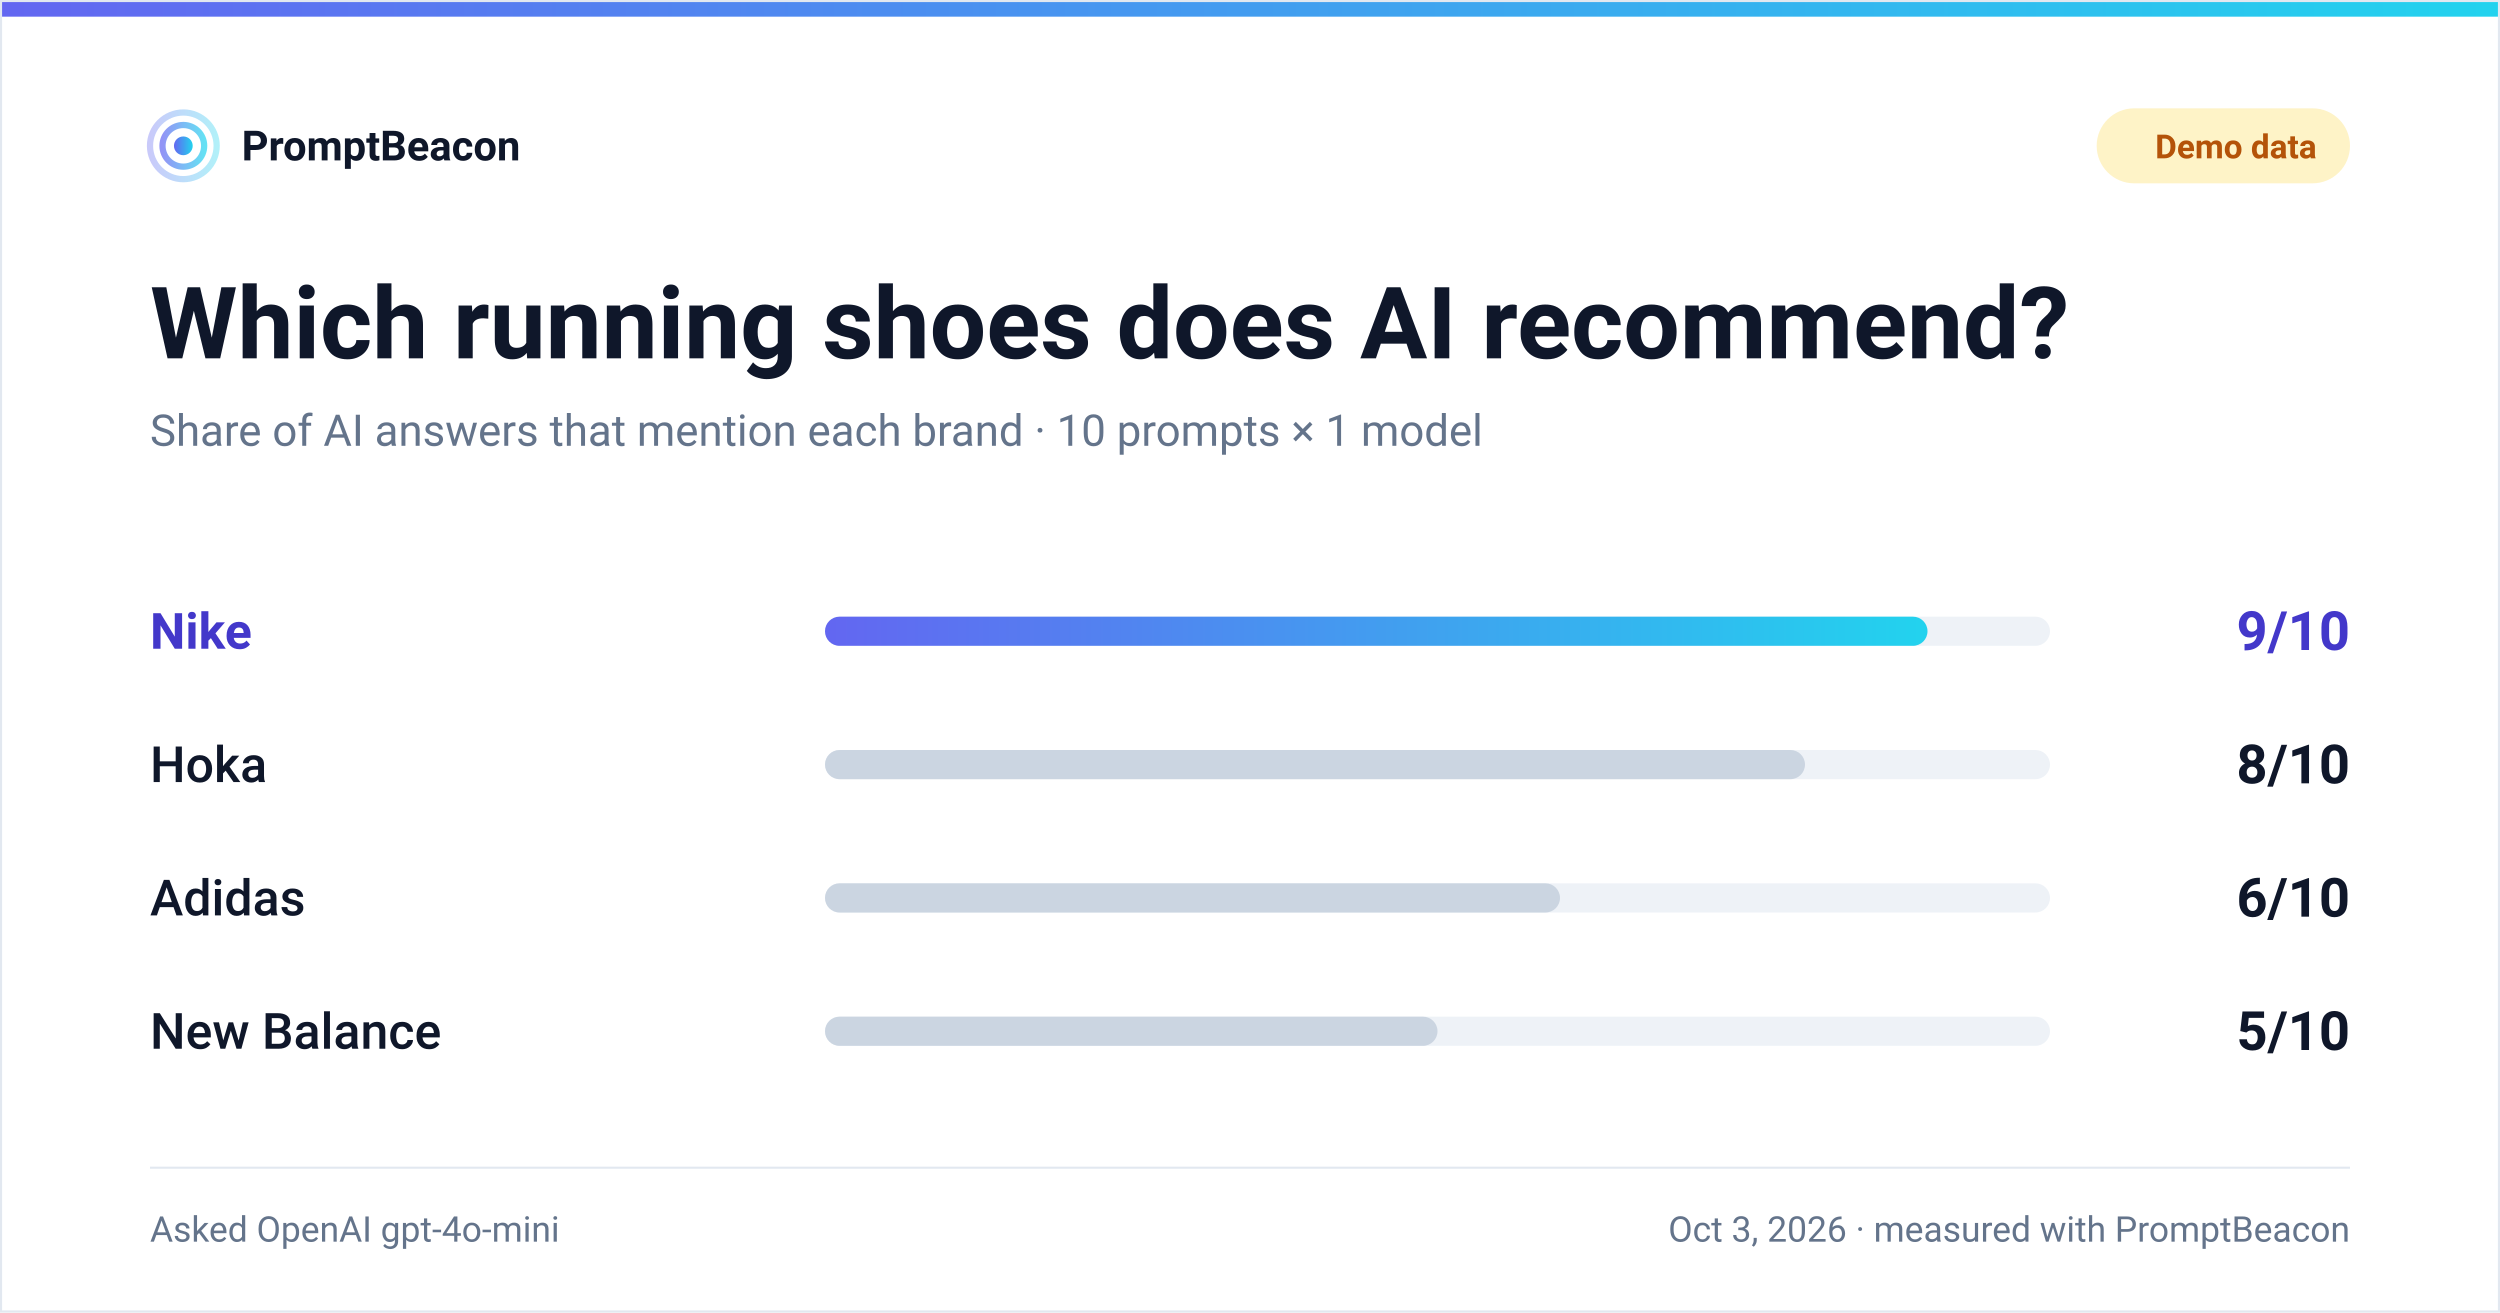
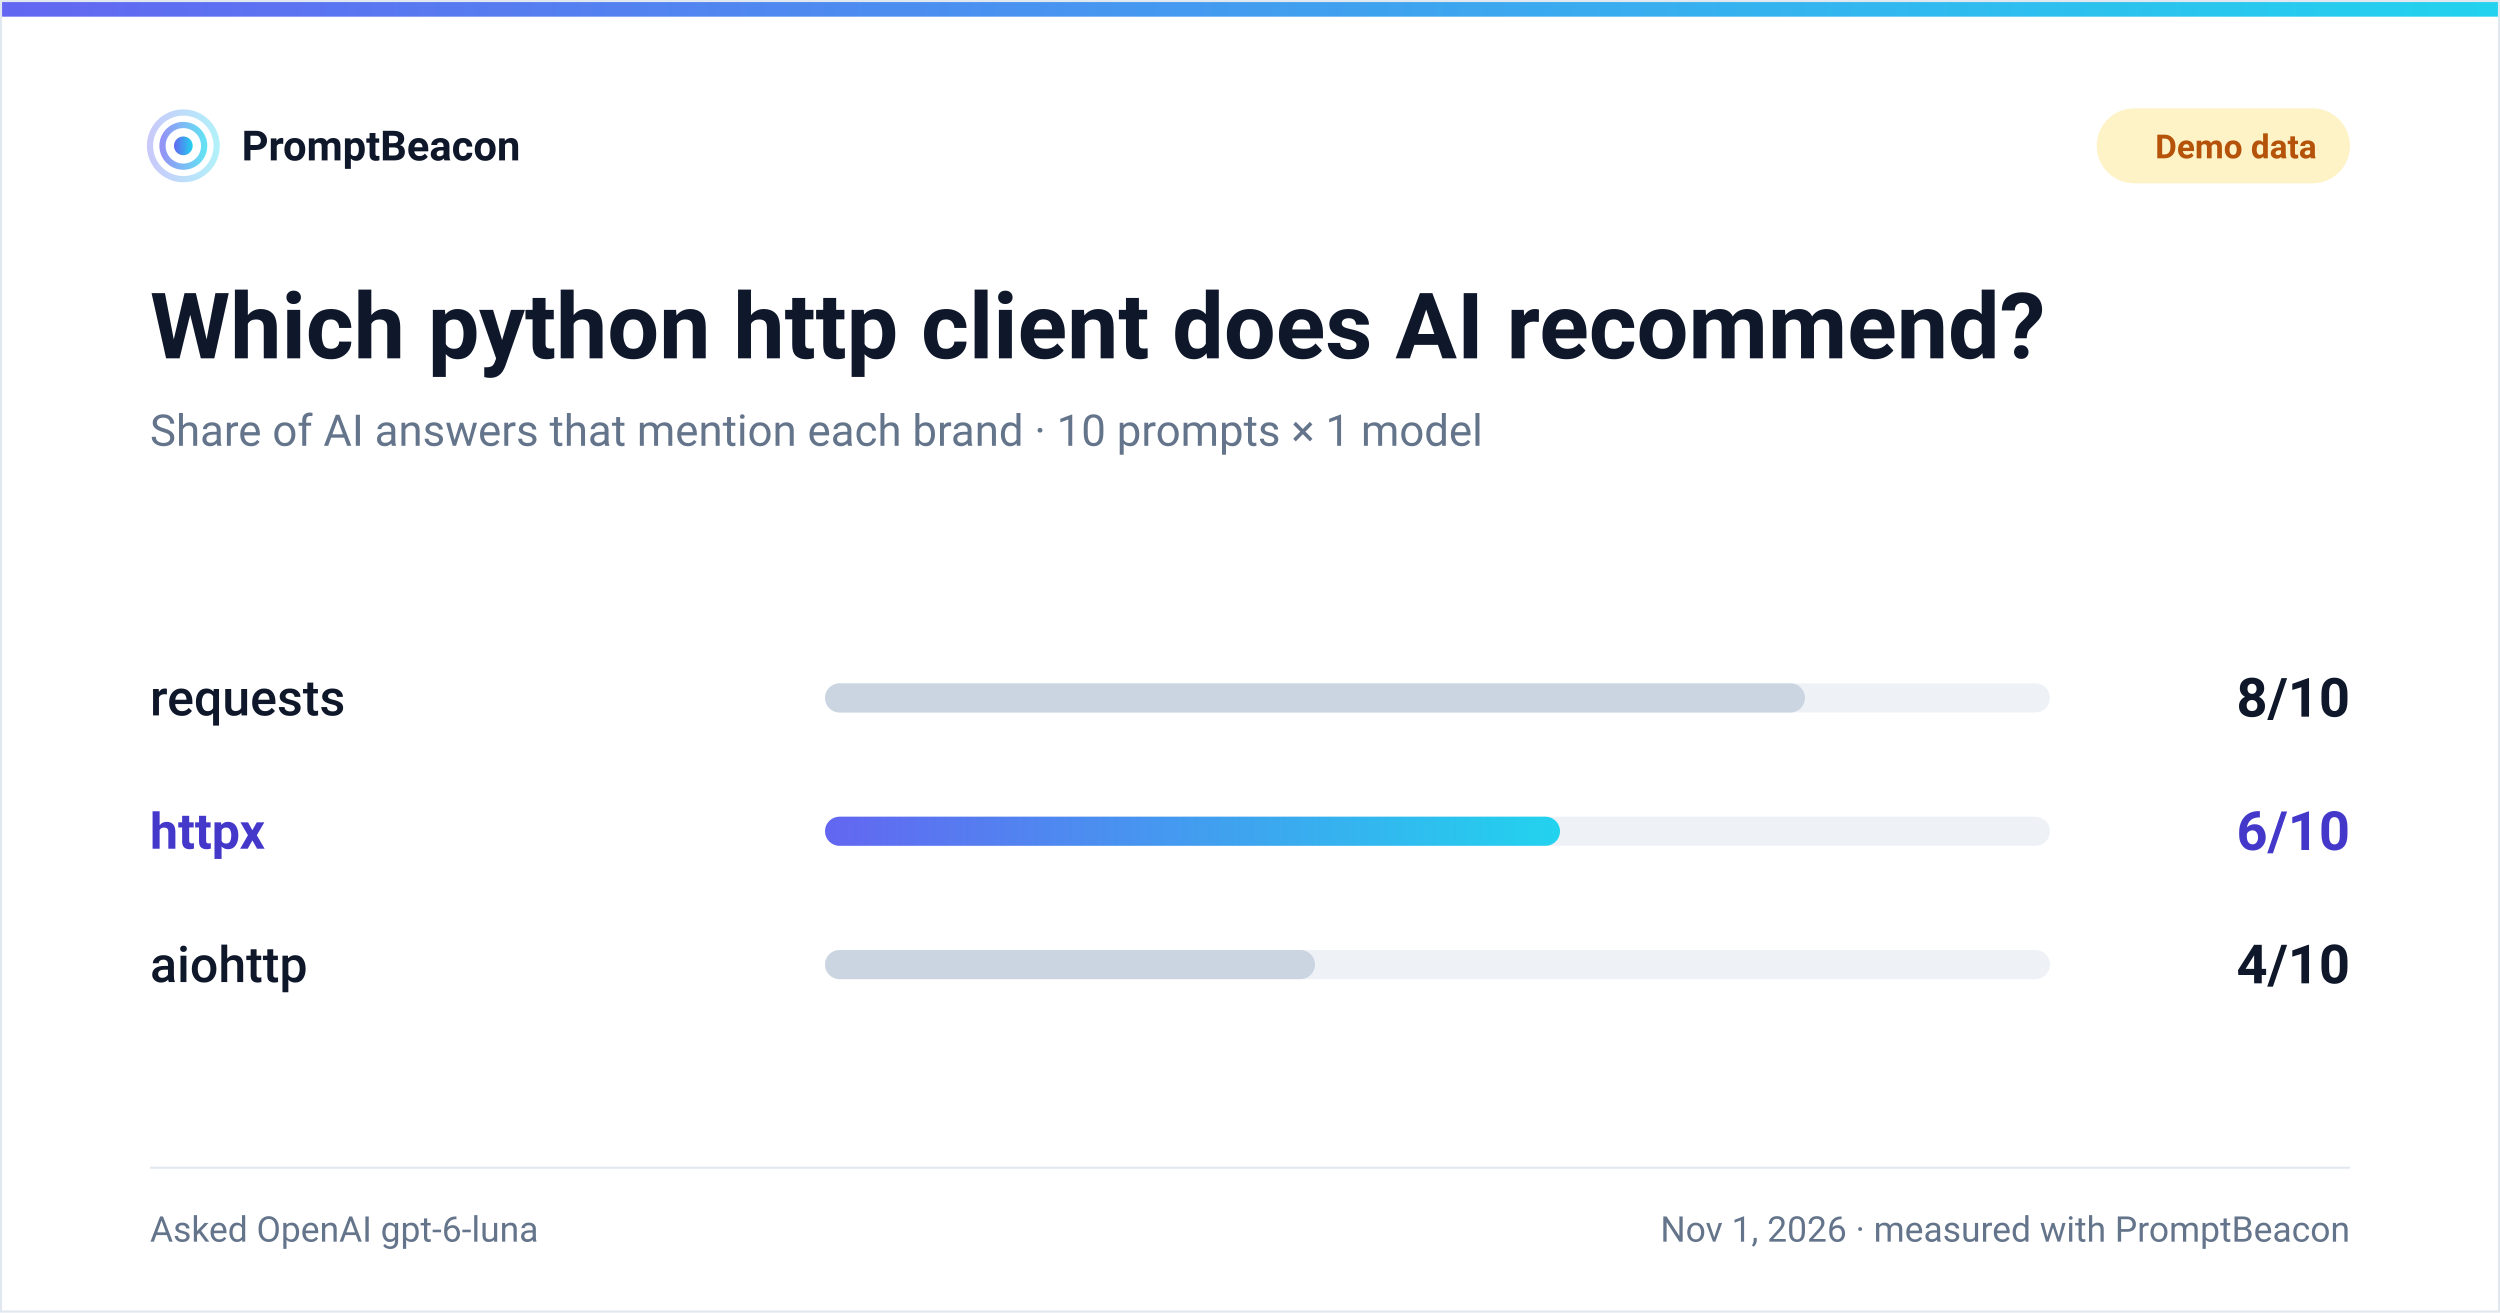
- <svg xmlns="http://www.w3.org/2000/svg" width="1200" height="630" viewBox="0 0 1200 630" role="img" aria-label="Which running shoes does AI recommend? Nike 9/10; Hoka 8/10; Adidas 6/10; New Balance 5/10. Share of AI answers that mention each brand · 10 prompts × 1 model.">
+ <svg xmlns="http://www.w3.org/2000/svg" width="1200" height="630" viewBox="0 0 1200 630" role="img" aria-label="Which python http client does AI recommend? requests 8/10; httpx 6/10; aiohttp 4/10. Share of AI answers that mention each brand · 10 prompts × 1 model.">
  <defs>
    <linearGradient id="pb-grad" x1="0" y1="0" x2="1" y2="0">
      <stop offset="0" stop-color="#6366F1" />
      <stop offset="1" stop-color="#22D3EE" />
    </linearGradient>
  </defs>
  <g font-family="-apple-system, BlinkMacSystemFont, 'Segoe UI', Roboto, Helvetica, Arial, 'Noto Sans', 'Liberation Sans', sans-serif">
    <rect x="0.0" y="0.0" width="1200.0" height="630.0" rx="0.0" fill="#FFFFFF" />
    <rect x="0.0" y="0.0" width="1200.0" height="8.0" rx="0.0" fill="url(#pb-grad)" />
    <circle cx="88" cy="70" r="16" fill="none" stroke="url(#pb-grad)" stroke-width="3" stroke-opacity="0.35" />
    <circle cx="88" cy="70" r="10" fill="none" stroke="url(#pb-grad)" stroke-width="3" stroke-opacity="0.7" />
    <circle cx="88" cy="70" r="4.5" fill="url(#pb-grad)" />
    <text x="116.0" y="77.0" font-size="20" font-weight="600" fill="#0F172A">PromptBeacon</text>
    <rect x="1006.4" y="52.0" width="121.6" height="36.0" rx="18.0" fill="#FEF3C7" />
    <text x="1112.0" y="76.0" font-size="16" font-weight="600" fill="#B45309" text-anchor="end">Demo data</text>
-     <text x="72.0" y="172.0" font-size="48" font-weight="700" fill="#0F172A">Which running shoes does AI recommend?</text>
+     <text x="72.0" y="172.0" font-size="44" font-weight="700" fill="#0F172A">Which python http client does AI recommend?</text>
    <text x="72.0" y="214.0" font-size="21" font-weight="400" fill="#64748B">Share of AI answers that mention each brand · 10 prompts × 1 model</text>
-     <text x="72.0" y="311.4" font-size="24" font-weight="700" fill="#4338CA">Nike</text>
-     <rect x="396.0" y="296.0" width="588.0" height="14.0" rx="7.0" fill="#EEF2F7" />
-     <rect x="396.0" y="296.0" width="529.2" height="14.0" rx="7.0" fill="url(#pb-grad)" />
-     <text x="1128.0" y="312.0" font-size="26" font-weight="700" fill="#4338CA" text-anchor="end">9/10</text>
-     <text x="72.0" y="375.4" font-size="24" font-weight="500" fill="#0F172A">Hoka</text>
-     <rect x="396.0" y="360.0" width="588.0" height="14.0" rx="7.0" fill="#EEF2F7" />
-     <rect x="396.0" y="360.0" width="470.4" height="14.0" rx="7.0" fill="#CBD5E1" />
-     <text x="1128.0" y="376.0" font-size="26" font-weight="600" fill="#0F172A" text-anchor="end">8/10</text>
-     <text x="72.0" y="439.4" font-size="24" font-weight="500" fill="#0F172A">Adidas</text>
-     <rect x="396.0" y="424.0" width="588.0" height="14.0" rx="7.0" fill="#EEF2F7" />
-     <rect x="396.0" y="424.0" width="352.8" height="14.0" rx="7.0" fill="#CBD5E1" />
-     <text x="1128.0" y="440.0" font-size="26" font-weight="600" fill="#0F172A" text-anchor="end">6/10</text>
-     <text x="72.0" y="503.4" font-size="24" font-weight="500" fill="#0F172A">New Balance</text>
-     <rect x="396.0" y="488.0" width="588.0" height="14.0" rx="7.0" fill="#EEF2F7" />
-     <rect x="396.0" y="488.0" width="294.0" height="14.0" rx="7.0" fill="#CBD5E1" />
-     <text x="1128.0" y="504.0" font-size="26" font-weight="600" fill="#0F172A" text-anchor="end">5/10</text>
+     <text x="72.0" y="343.4" font-size="24" font-weight="500" fill="#0F172A">requests</text>
+     <rect x="396.0" y="328.0" width="588.0" height="14.0" rx="7.0" fill="#EEF2F7" />
+     <rect x="396.0" y="328.0" width="470.4" height="14.0" rx="7.0" fill="#CBD5E1" />
+     <text x="1128.0" y="344.0" font-size="26" font-weight="600" fill="#0F172A" text-anchor="end">8/10</text>
+     <text x="72.0" y="407.4" font-size="24" font-weight="700" fill="#4338CA">httpx</text>
+     <rect x="396.0" y="392.0" width="588.0" height="14.0" rx="7.0" fill="#EEF2F7" />
+     <rect x="396.0" y="392.0" width="352.8" height="14.0" rx="7.0" fill="url(#pb-grad)" />
+     <text x="1128.0" y="408.0" font-size="26" font-weight="700" fill="#4338CA" text-anchor="end">6/10</text>
+     <text x="72.0" y="471.4" font-size="24" font-weight="500" fill="#0F172A">aiohttp</text>
+     <rect x="396.0" y="456.0" width="588.0" height="14.0" rx="7.0" fill="#EEF2F7" />
+     <rect x="396.0" y="456.0" width="235.2" height="14.0" rx="7.0" fill="#CBD5E1" />
+     <text x="1128.0" y="472.0" font-size="26" font-weight="600" fill="#0F172A" text-anchor="end">4/10</text>
    <rect x="0.5" y="0.5" width="1199.0" height="629.0" rx="0.0" fill="none" stroke="#E2E8F0" stroke-width="1" />
    <rect x="72.0" y="560.0" width="1056.0" height="1.0" rx="0.0" fill="#E2E8F0" />
-     <text x="1128.0" y="596.0" font-size="17" font-weight="400" fill="#64748B" text-anchor="end">Oct 3, 2026 · measured with PromptBeacon</text>
-     <text x="72.0" y="596.0" font-size="17" font-weight="400" fill="#64748B">Asked OpenAI gpt-4o-mini</text>
+     <text x="1128.0" y="596.0" font-size="17" font-weight="400" fill="#64748B" text-anchor="end">Nov 1, 2026 · measured with PromptBeacon</text>
+     <text x="72.0" y="596.0" font-size="17" font-weight="400" fill="#64748B">Asked OpenAI gpt-6-luna</text>
  </g>
</svg>
